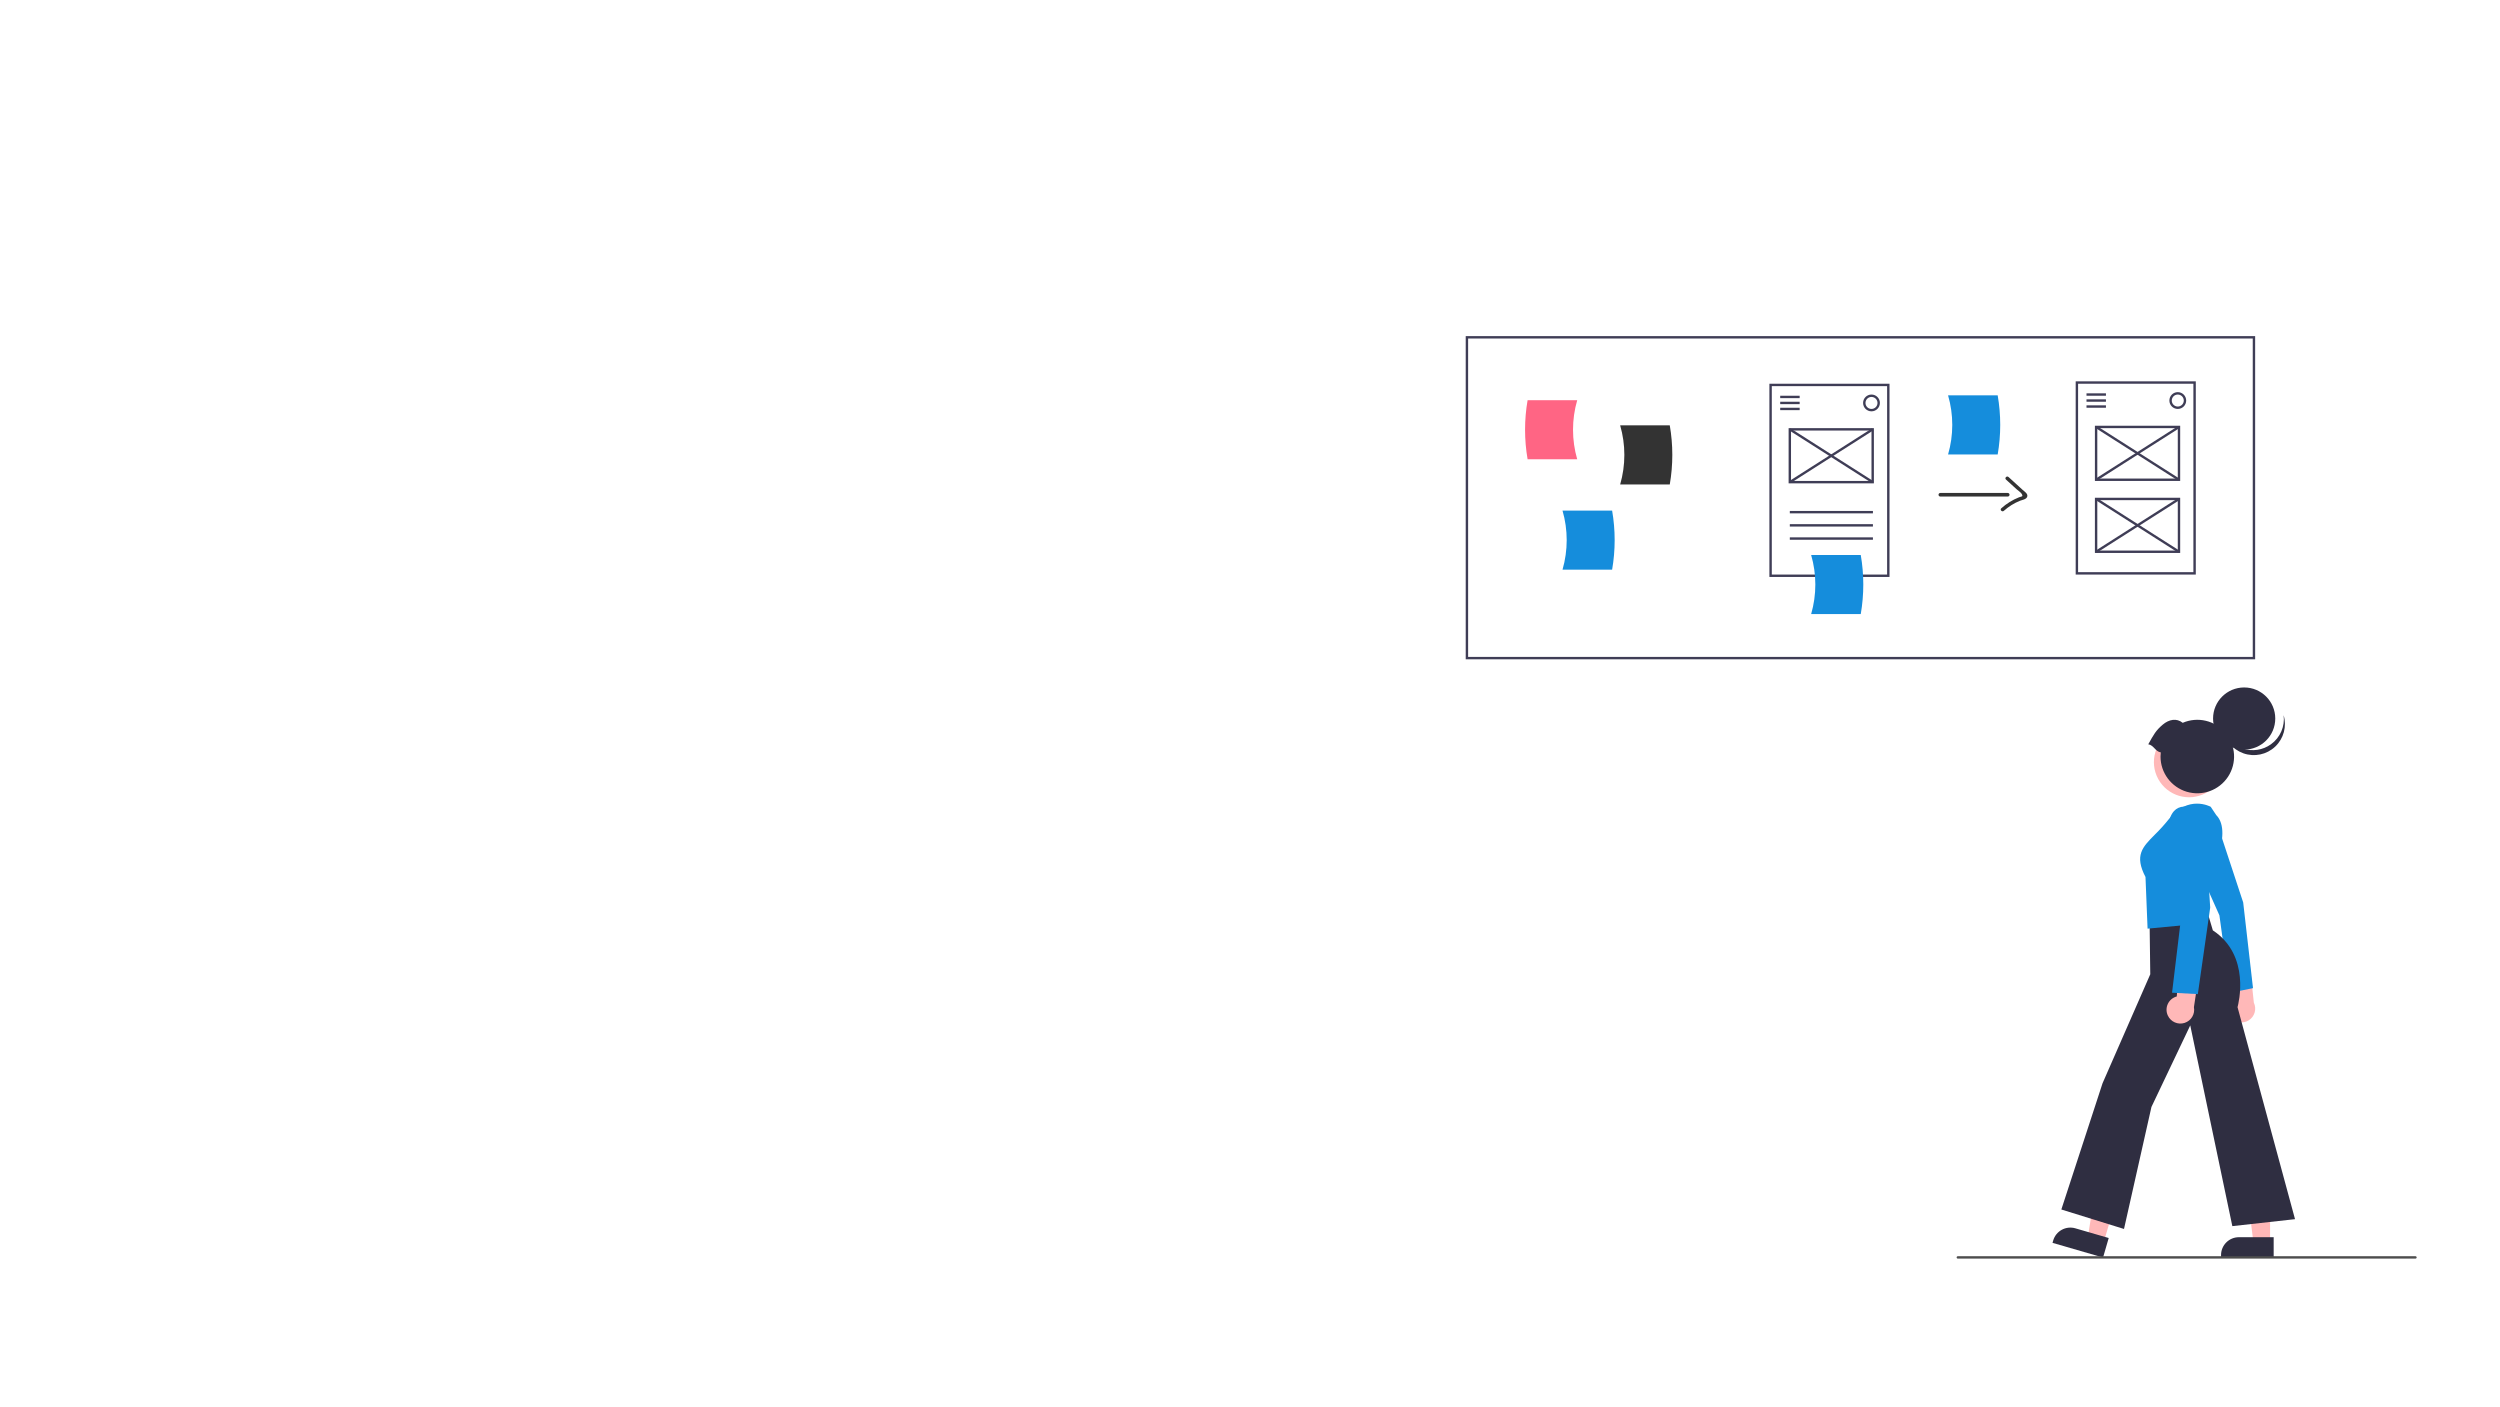
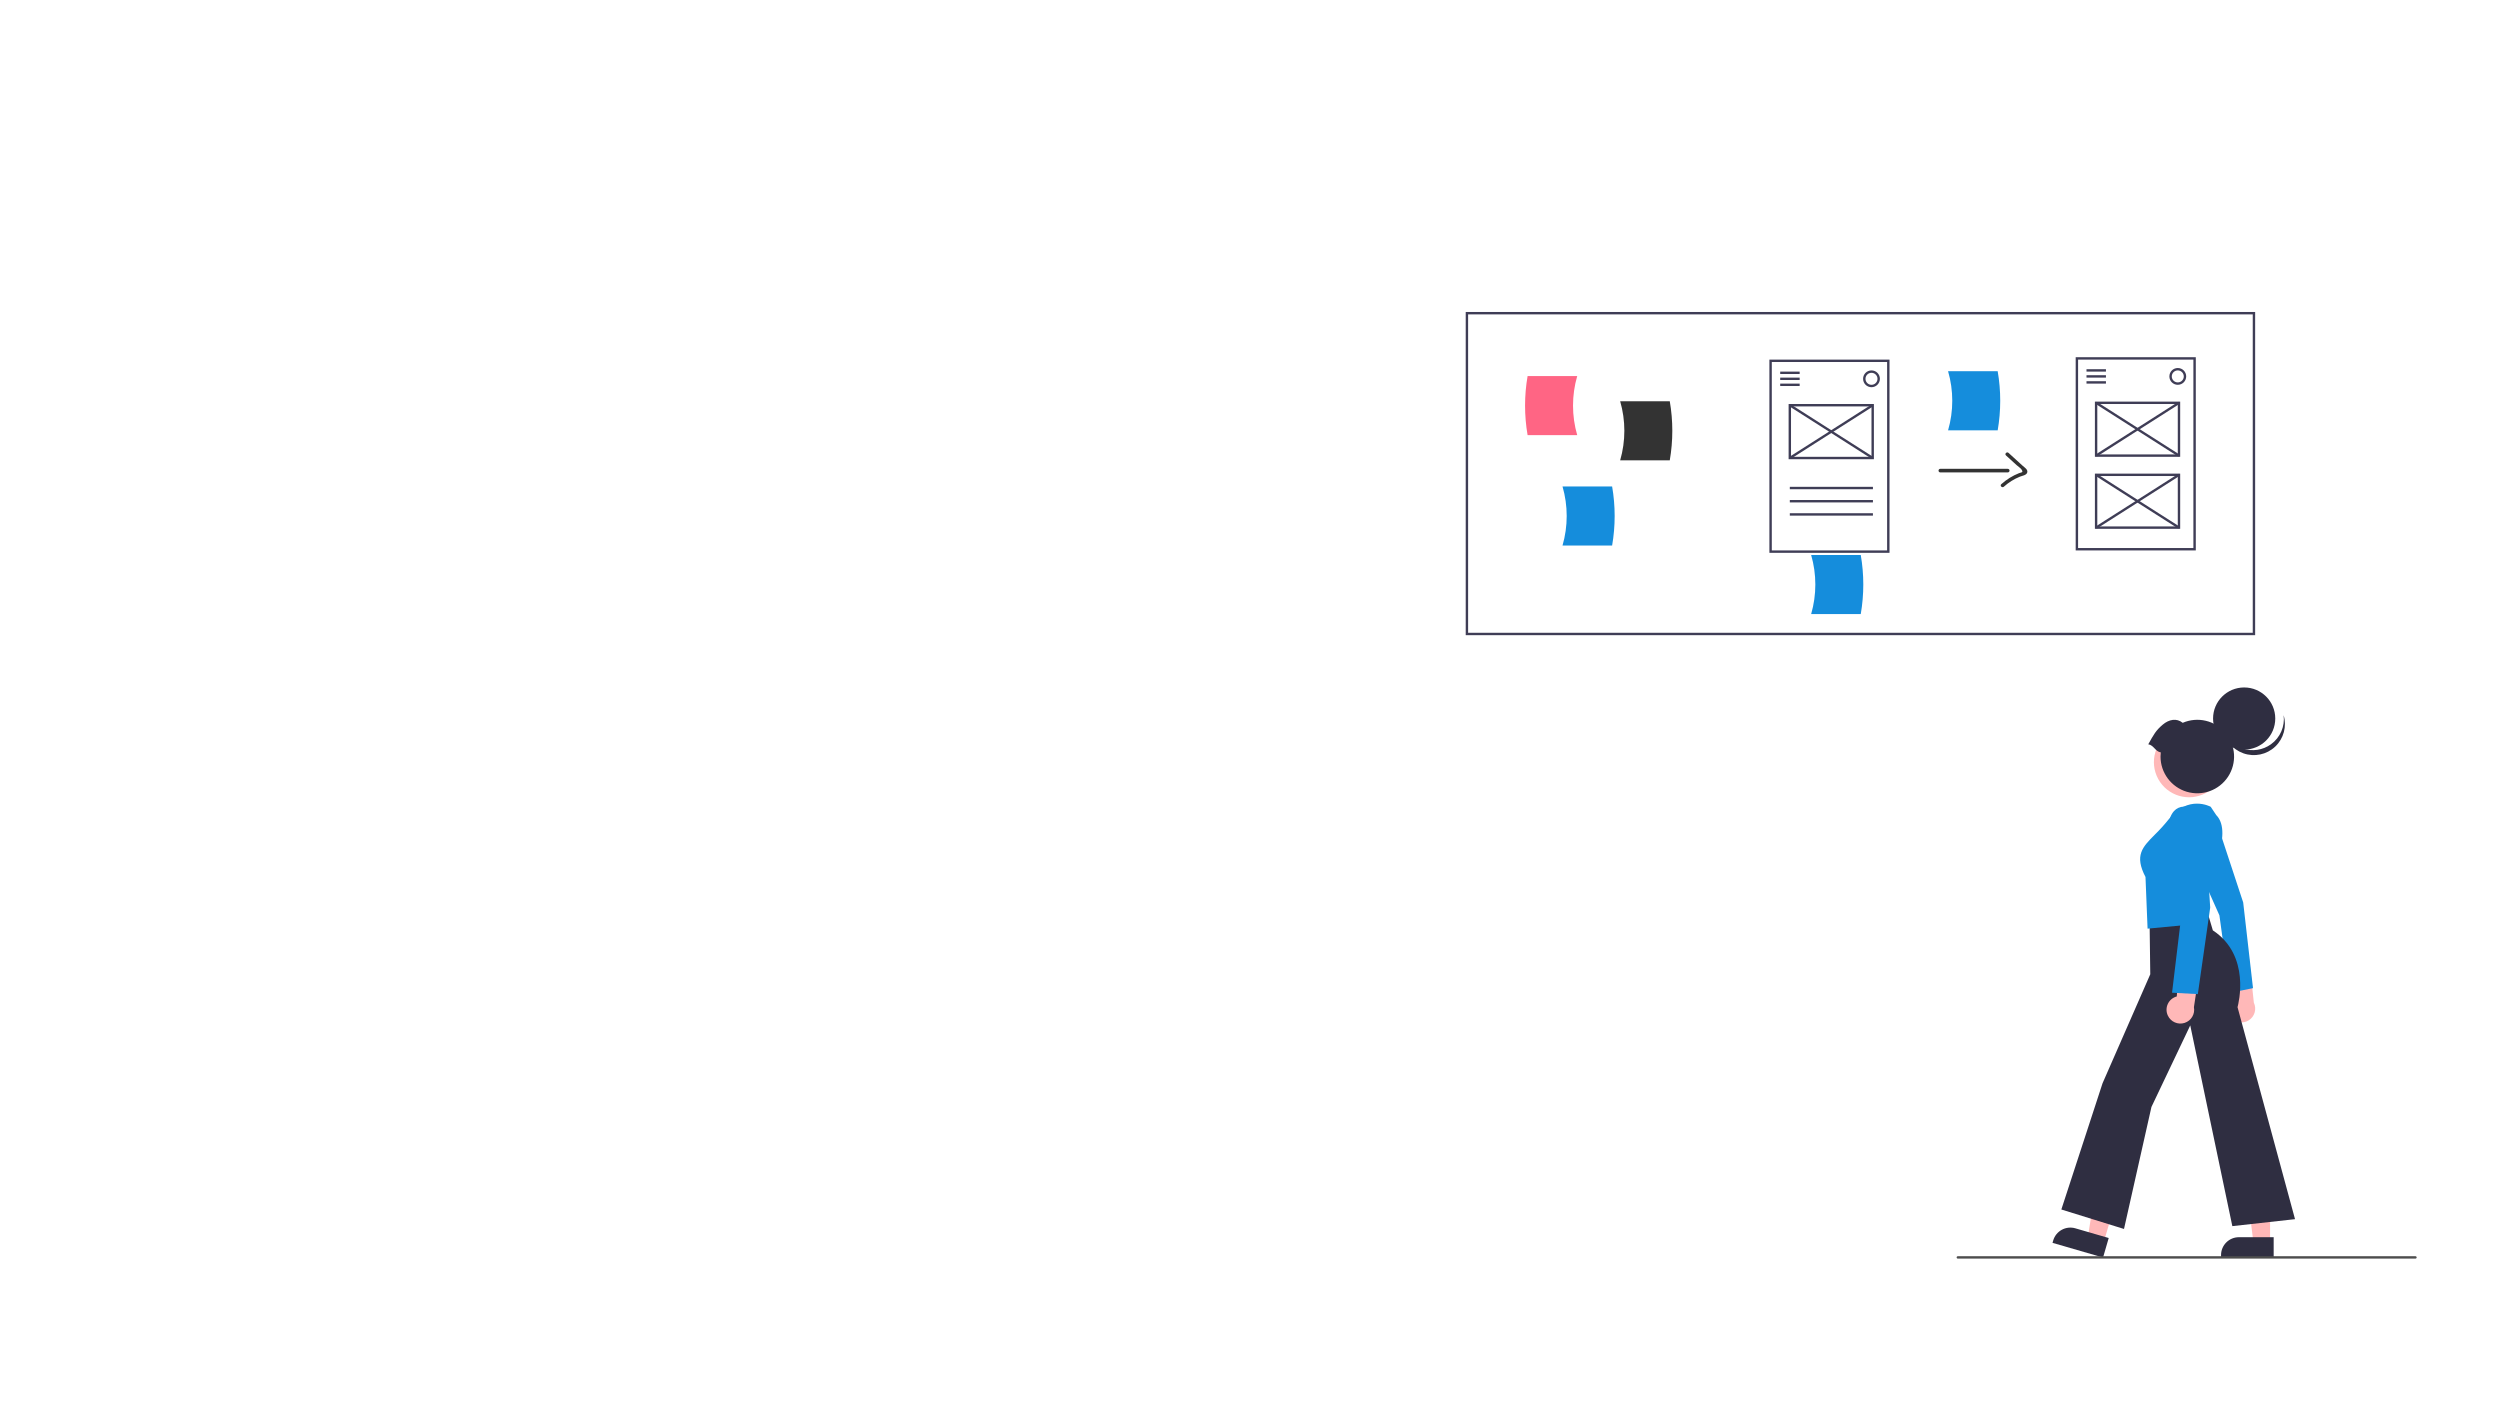
- <svg xmlns="http://www.w3.org/2000/svg" height="1080" viewBox="0 0 508 285.75" width="1920">
-   <text stroke-width=".365" transform="scale(.2645833)" x="254.255" y="440.841" />
-   <text stroke-width=".365" transform="scale(.2645833)" />
-   <g stroke-width=".053">
-     <path d="m458.246 133.971h-160.413v-65.673h160.413zm-159.924-.488h159.436v-64.698h-159.436z" fill="#3f3d56" />
-     <path d="m320.49 93.328h-10.081a35.259 35.229 0 0 1 0-12.01h10.081a21.627 21.609 0 0 0 0 12.01z" fill="#ff6584" />
-     <g fill="#333">
-       <path d="m329.217 98.444h10.081a35.259 35.229 0 0 0 0-12.01h-10.081a21.627 21.609 0 0 1 0 12.01z" />
-       <path d="m394.273 100.899h13.699a.366.366 0 0 0 0-.732h-13.699a.366.366 0 0 0 0 .732z" />
-       <path d="m407.616 97.448 2.14 1.952c.245.223.918.684 1.07.976.314.603-.023.466-.562.675a12.047 12.037 0 0 0 -3.603 2.236c-.354.312.165.828.518.517a11.186 11.177 0 0 1 3.28-2.048c.432-.171 1.251-.271 1.456-.784.251-.629-.549-1.093-.927-1.439l-2.854-2.603c-.347-.317-.867.199-.518.517z" />
+ <svg xmlns="http://www.w3.org/2000/svg" height="1080" viewBox="0 0 508 285.75" width="1920" version="1.1" id="svg114">
+   <defs id="defs118" />
+   <text stroke-width=".365" transform="scale(.2645833)" x="254.255" y="440.841" id="text2" />
+   <text stroke-width=".365" transform="scale(.2645833)" id="text4" />
+   <g stroke-width="0.053" id="g24" transform="translate(0,-4.903527)">
+     <path d="M 458.246,133.971 H 297.833 V 68.298 H 458.246 Z M 298.321,133.484 H 457.758 V 68.786 H 298.321 Z" fill="#3f3d56" id="path6" />
+     <path d="m 320.49,93.328 h -10.081 a 35.259,35.229 0 0 1 0,-12.01 H 320.49 a 21.627,21.609 0 0 0 0,12.01 z" fill="#ff6584" id="path8" />
+     <g fill="#333333" id="g16">
+       <path d="m 329.217,98.444 h 10.081 a 35.259,35.229 0 0 0 0,-12.01 h -10.081 a 21.627,21.609 0 0 1 0,12.01 z" id="path10" />
+       <path d="m 394.273,100.899 h 13.699 a 0.366,0.366 0 0 0 0,-0.732 h -13.699 a 0.366,0.366 0 0 0 0,0.732 z" id="path12" />
+       <path d="m 407.616,97.448 2.14,1.952 c 0.245,0.223 0.918,0.684 1.07,0.976 0.314,0.603 -0.023,0.466 -0.562,0.675 a 12.047,12.037 0 0 0 -3.603,2.236 c -0.354,0.312 0.165,0.828 0.518,0.517 a 11.186,11.177 0 0 1 3.28,-2.048 c 0.432,-0.171 1.251,-0.271 1.456,-0.784 0.251,-0.629 -0.549,-1.093 -0.927,-1.439 l -2.854,-2.603 c -0.347,-0.317 -0.867,0.199 -0.518,0.517 z" id="path14" />
    </g>
-     <g fill="#158ddc">
-       <path d="m317.502 115.758h10.081a35.259 35.229 0 0 0 0-12.01h-10.081a21.627 21.609 0 0 1 0 12.01z" />
-       <path d="m395.849 92.347h10.081a35.259 35.229 0 0 0 0-12.01h-10.081a21.627 21.609 0 0 1 0 12.01z" />
+     <g fill="#158ddc" id="g22">
+       <path d="m 317.502,115.758 h 10.081 a 35.259,35.229 0 0 0 0,-12.01 h -10.081 a 21.627,21.609 0 0 1 0,12.01 z" id="path18" />
+       <path d="m 395.849,92.347 h 10.081 a 35.259,35.229 0 0 0 0,-12.01 h -10.081 a 21.627,21.609 0 0 1 0,12.01 z" id="path20" />
    </g>
  </g>
-   <g fill="#3f3d56">
-     <g stroke-width=".053">
-       <path d="m383.948 117.238h-24.407v-39.263h24.407zm-23.919-.488h23.431v-38.287h-23.431z" />
-       <path d="m361.737 80.414h3.953v.488h-3.953z" />
-       <path d="m361.737 81.634h3.953v.488h-3.953z" />
-       <path d="m361.737 82.853h3.953v.488h-3.953z" />
-       <path d="m363.69 103.826h16.889v.488h-16.889z" />
-       <path d="m363.69 106.508h16.889v.488h-16.889z" />
-       <path d="m363.69 109.191h16.889v.488h-16.889z" />
-       <path d="m380.287 83.584a1.708 1.707 0 1 1 1.708-1.707 1.71 1.709 0 0 1 -1.708 1.707zm0-2.926a1.22 1.219 0 1 0 1.22 1.219 1.222 1.221 0 0 0 -1.22-1.219z" />
-       <path d="m380.775 98.217h-17.329v-11.218h17.329zm-16.841-.488h16.353v-10.242h-16.353z" />
+   <g fill="#3f3d56" id="g74" transform="translate(0,-4.903527)">
+     <g stroke-width="0.053" id="g44">
+       <path d="M 383.948,117.238 H 359.541 V 77.976 h 24.407 z m -23.919,-0.488 h 23.431 V 78.463 h -23.431 z" id="path26" />
+       <path d="m 361.737,80.414 h 3.953 v 0.488 h -3.953 z" id="path28" />
+       <path d="m 361.737,81.634 h 3.953 v 0.488 h -3.953 z" id="path30" />
+       <path d="m 361.737,82.853 h 3.953 v 0.488 h -3.953 z" id="path32" />
+       <path d="m 363.69,103.826 h 16.889 v 0.488 h -16.889 z" id="path34" />
+       <path d="m 363.69,106.508 h 16.889 v 0.488 h -16.889 z" id="path36" />
+       <path d="m 363.69,109.191 h 16.889 v 0.488 h -16.889 z" id="path38" />
+       <path d="m 380.287,83.584 a 1.708,1.707 0 1 1 1.708,-1.707 1.71,1.709 0 0 1 -1.708,1.707 z m 0,-2.926 a 1.22,1.219 0 1 0 1.22,1.219 1.222,1.221 0 0 0 -1.22,-1.219 z" id="path40" />
+       <path d="M 380.775,98.217 H 363.446 V 86.999 h 17.329 z m -16.841,-0.488 h 16.353 v -10.242 h -16.353 z" id="path42" />
    </g>
-     <path d="m121.608 353.51h.488v19.969h-.488z" stroke-width=".153" transform="matrix(.5379858 -.8429539 .8433593 .53735 0 0)" />
-     <g stroke-width=".053">
-       <path d="m253.87 277.808h19.969v.488h-19.969z" transform="matrix(.8433662 -.5373392 .537975 .8429608 0 0)" />
-       <path d="m446.186 116.751h-24.407v-39.263h24.407zm-23.919-.488h23.431v-38.287h-23.431z" />
-       <path d="m423.976 79.926h3.953v.488h-3.953z" />
-       <path d="m423.976 81.146h3.953v.488h-3.953z" />
-       <path d="m423.976 82.365h3.953v.488h-3.953z" />
-       <path d="m442.525 83.097a1.708 1.707 0 1 1 1.708-1.707 1.71 1.709 0 0 1 -1.708 1.707zm0-2.926a1.22 1.219 0 1 0 1.22 1.219 1.222 1.221 0 0 0 -1.22-1.219z" />
-       <path d="m443.013 97.729h-17.329v-11.218h17.329zm-16.841-.488h16.353v-10.242h-16.353z" />
-       <path d="m155.462 405.711h.488v19.969h-.488z" transform="matrix(.5379839 -.8429551 .8433606 .537348 0 0)" />
-       <path d="m306.628 310.807h19.969v.488h-19.969z" transform="matrix(.8434214 -.5372526 .5378884 .8430161 0 0)" />
-       <path d="m443.013 112.361h-17.329v-11.218h17.329zm-16.841-.488h16.353v-10.242h-16.353z" />
-       <path d="m143.122 413.583h.488v19.969h-.488z" transform="matrix(.5379839 -.8429551 .8433606 .537348 0 0)" />
-       <path d="m298.758 323.148h19.969v.488h-19.969z" transform="matrix(.8434214 -.5372526 .5378884 .8430161 0 0)" />
+     <path d="m 121.608,353.51 h 0.488 v 19.969 h -0.488 z" stroke-width="0.153" transform="matrix(0.5379858,-0.8429539,0.8433593,0.53735,0,0)" id="path46" />
+     <g stroke-width="0.053" id="g72">
+       <path d="m 253.87,277.808 h 19.969 v 0.488 h -19.969 z" transform="matrix(0.8433662,-0.5373392,0.537975,0.8429608,0,0)" id="path48" />
+       <path d="M 446.186,116.751 H 421.779 V 77.488 h 24.407 z M 422.267,116.263 h 23.431 V 77.976 H 422.267 Z" id="path50" />
+       <path d="m 423.976,79.926 h 3.953 v 0.488 h -3.953 z" id="path52" />
+       <path d="m 423.976,81.146 h 3.953 v 0.488 h -3.953 z" id="path54" />
+       <path d="m 423.976,82.365 h 3.953 v 0.488 h -3.953 z" id="path56" />
+       <path d="m 442.525,83.097 a 1.708,1.707 0 1 1 1.708,-1.707 1.71,1.709 0 0 1 -1.708,1.707 z m 0,-2.926 a 1.22,1.219 0 1 0 1.22,1.219 1.222,1.221 0 0 0 -1.22,-1.219 z" id="path58" />
+       <path d="M 443.013,97.729 H 425.684 V 86.511 h 17.329 z m -16.841,-0.488 h 16.353 V 86.999 h -16.353 z" id="path60" />
+       <path d="m 155.462,405.711 h 0.488 v 19.969 h -0.488 z" transform="matrix(0.5379839,-0.8429551,0.8433606,0.537348,0,0)" id="path62" />
+       <path d="m 306.628,310.807 h 19.969 v 0.488 H 306.628 Z" transform="matrix(0.8434214,-0.5372526,0.5378884,0.8430161,0,0)" id="path64" />
+       <path d="M 443.013,112.361 H 425.684 v -11.218 h 17.329 z m -16.841,-0.488 h 16.353 v -10.242 h -16.353 z" id="path66" />
+       <path d="m 143.122,413.583 h 0.488 v 19.969 h -0.488 z" transform="matrix(0.5379839,-0.8429551,0.8433606,0.537348,0,0)" id="path68" />
+       <path d="m 298.758,323.148 h 19.969 v 0.488 h -19.969 z" transform="matrix(0.8434214,-0.5372526,0.5378884,0.8430161,0,0)" id="path70" />
    </g>
  </g>
-   <g stroke-width=".053">
-     <path d="m368.025 124.781h10.081a35.259 35.229 0 0 0 0-12.01h-10.081a21.627 21.609 0 0 1 0 12.01z" fill="#158ddc" />
-     <ellipse cx="315.9" cy="349.139" fill="#ffb8b8" rx="7.142" ry="7.138" transform="matrix(.8776221 -.4793532 .4799675 .8772863 0 0)" />
-     <g fill="#2f2e41">
-       <ellipse cx="456.014" cy="146.005" rx="6.319" ry="6.314" />
-       <path d="m461.465 151.234a6.319 6.314 0 0 1 -9.758-3.315 6.319 6.314 0 1 0 12.327-2.589 6.317 6.312 0 0 1 -2.569 5.905z" />
-       <path d="m436.527 151.241c1.103-1.973 1.525-2.798 2.948-3.998 1.258-1.061 2.805-1.373 4.053-.367a7.473 7.467 0 1 1 -4.509 6.854 7.535 7.529 0 0 1 .051-.844c-1.085-.152-1.458-1.493-2.542-1.645z" />
+   <g stroke-width=".053" id="g88">
+     <path d="m368.025 124.781h10.081a35.259 35.229 0 0 0 0-12.01h-10.081a21.627 21.609 0 0 1 0 12.01z" fill="#158ddc" id="path76" />
+     <ellipse cx="315.9" cy="349.139" fill="#ffb8b8" rx="7.142" ry="7.138" transform="matrix(.8776221 -.4793532 .4799675 .8772863 0 0)" id="ellipse78" />
+     <g fill="#2f2e41" id="g86">
+       <ellipse cx="456.014" cy="146.005" rx="6.319" ry="6.314" id="ellipse80" />
+       <path d="m461.465 151.234a6.319 6.314 0 0 1 -9.758-3.315 6.319 6.314 0 1 0 12.327-2.589 6.317 6.312 0 0 1 -2.569 5.905z" id="path82" />
+       <path d="m436.527 151.241c1.103-1.973 1.525-2.798 2.948-3.998 1.258-1.061 2.805-1.373 4.053-.367a7.473 7.467 0 1 1 -4.509 6.854 7.535 7.529 0 0 1 .051-.844c-1.085-.152-1.458-1.493-2.542-1.645z" id="path84" />
    </g>
  </g>
-   <path d="m701.163 593.819 8.626-53.481 19.756 5.739-14.997 51.63z" fill="#ffb8b8" stroke-width=".217" transform="matrix(.2440713 0 0 .2438684 253.1175 106.5301)" />
-   <path d="m421.711 249.595 6.779 1.967-1.152 3.964-10.268-2.98.139-.478a3.633 3.63 0 0 1 4.503-2.474z" fill="#2f2e41" stroke-width=".053" />
-   <path d="m838.941 598.026-6.631-53.765 20.572.001-.002 53.765z" fill="#ffb8b8" stroke-width=".217" transform="matrix(.2440713 0 0 .2438684 253.1175 106.5301)" />
-   <g stroke-width=".053">
-     <path d="m454.951 251.398h7.059v4.128h-10.692v-.497a3.633 3.63 0 0 1 3.633-3.63z" fill="#2f2e41" />
-     <path d="m453.276 206.728a2.79 2.788 0 0 1 .783-4.203l-1.766-9.75 4.738 2.024.951 8.948a2.806 2.803 0 0 1 -4.706 2.981z" fill="#ffb8b8" />
-     <path d="m455.817 183.384-5.559-16.863c-.116-.193-1.5-2.369-4.513-1.444a2.52 2.518 0 0 0 -1.556 1.268c-.882 1.69-.059 4.3-.056 4.314l6.844 15.325.007.016 2.16 15.738 4.666-.946z" fill="#158ddc" />
-     <path d="m418.865 245.768 8.368-25.637 9.702-22.158-.14-10.747 11.513-2.682 1.341 4.504c7.754 5.112 5.2 14.946 5.017 15.605l11.683 43.082-12.739 1.414-8.551-40.79-7.886 16.574-5.576 24.793z" fill="#2f2e41" />
-     <path d="m435.965 178.205c-2.289-4.384-.634-6.054 1.869-8.579a34.447 34.419 0 0 0 2.874-3.174c3.904-5.015 8.436-2.552 8.481-2.527l.025.014 1.12 1.678c3.689 3.71-1.905 13.905-2.33 14.664l.281 7.29-11.898 1.132z" fill="#158ddc" />
-     <path d="m440.498 206.348a2.791 2.788 0 0 1 1.822-3.868l.76-9.879 4.072 3.156-1.346 8.898a2.806 2.803 0 0 1 -5.308 1.694z" fill="#ffb8b8" />
-     <path d="m441.361 201.717 1.922-15.996-2.74-16.553c-.006-.116-.143-2.861 1.207-4.349a2.756 2.754 0 0 1 1.998-.914c3.423-.15 4.242 2.7 4.25 2.729l1.115 17.782-2.515 17.591z" fill="#158ddc" />
-     <path d="m397.831 255.752h92.991a.244.244 0 0 0 0-.488h-92.991a.244.244 0 0 0 0 .488z" fill="#4d4d4d" />
+   <path d="m701.163 593.819 8.626-53.481 19.756 5.739-14.997 51.63z" fill="#ffb8b8" stroke-width=".217" transform="matrix(.2440713 0 0 .2438684 253.1175 106.5301)" id="path90" />
+   <path d="m421.711 249.595 6.779 1.967-1.152 3.964-10.268-2.98.139-.478a3.633 3.63 0 0 1 4.503-2.474z" fill="#2f2e41" stroke-width=".053" id="path92" />
+   <path d="m838.941 598.026-6.631-53.765 20.572.001-.002 53.765z" fill="#ffb8b8" stroke-width=".217" transform="matrix(.2440713 0 0 .2438684 253.1175 106.5301)" id="path94" />
+   <g stroke-width=".053" id="g112">
+     <path d="m454.951 251.398h7.059v4.128h-10.692v-.497a3.633 3.63 0 0 1 3.633-3.63z" fill="#2f2e41" id="path96" />
+     <path d="m453.276 206.728a2.79 2.788 0 0 1 .783-4.203l-1.766-9.75 4.738 2.024.951 8.948a2.806 2.803 0 0 1 -4.706 2.981z" fill="#ffb8b8" id="path98" />
+     <path d="m455.817 183.384-5.559-16.863c-.116-.193-1.5-2.369-4.513-1.444a2.52 2.518 0 0 0 -1.556 1.268c-.882 1.69-.059 4.3-.056 4.314l6.844 15.325.007.016 2.16 15.738 4.666-.946z" fill="#158ddc" id="path100" />
+     <path d="m418.865 245.768 8.368-25.637 9.702-22.158-.14-10.747 11.513-2.682 1.341 4.504c7.754 5.112 5.2 14.946 5.017 15.605l11.683 43.082-12.739 1.414-8.551-40.79-7.886 16.574-5.576 24.793z" fill="#2f2e41" id="path102" />
+     <path d="m435.965 178.205c-2.289-4.384-.634-6.054 1.869-8.579a34.447 34.419 0 0 0 2.874-3.174c3.904-5.015 8.436-2.552 8.481-2.527l.025.014 1.12 1.678c3.689 3.71-1.905 13.905-2.33 14.664l.281 7.29-11.898 1.132z" fill="#158ddc" id="path104" />
+     <path d="m440.498 206.348a2.791 2.788 0 0 1 1.822-3.868l.76-9.879 4.072 3.156-1.346 8.898a2.806 2.803 0 0 1 -5.308 1.694z" fill="#ffb8b8" id="path106" />
+     <path d="m441.361 201.717 1.922-15.996-2.74-16.553c-.006-.116-.143-2.861 1.207-4.349a2.756 2.754 0 0 1 1.998-.914c3.423-.15 4.242 2.7 4.25 2.729l1.115 17.782-2.515 17.591z" fill="#158ddc" id="path108" />
+     <path d="m397.831 255.752h92.991a.244.244 0 0 0 0-.488h-92.991a.244.244 0 0 0 0 .488z" fill="#4d4d4d" id="path110" />
  </g>
</svg>
